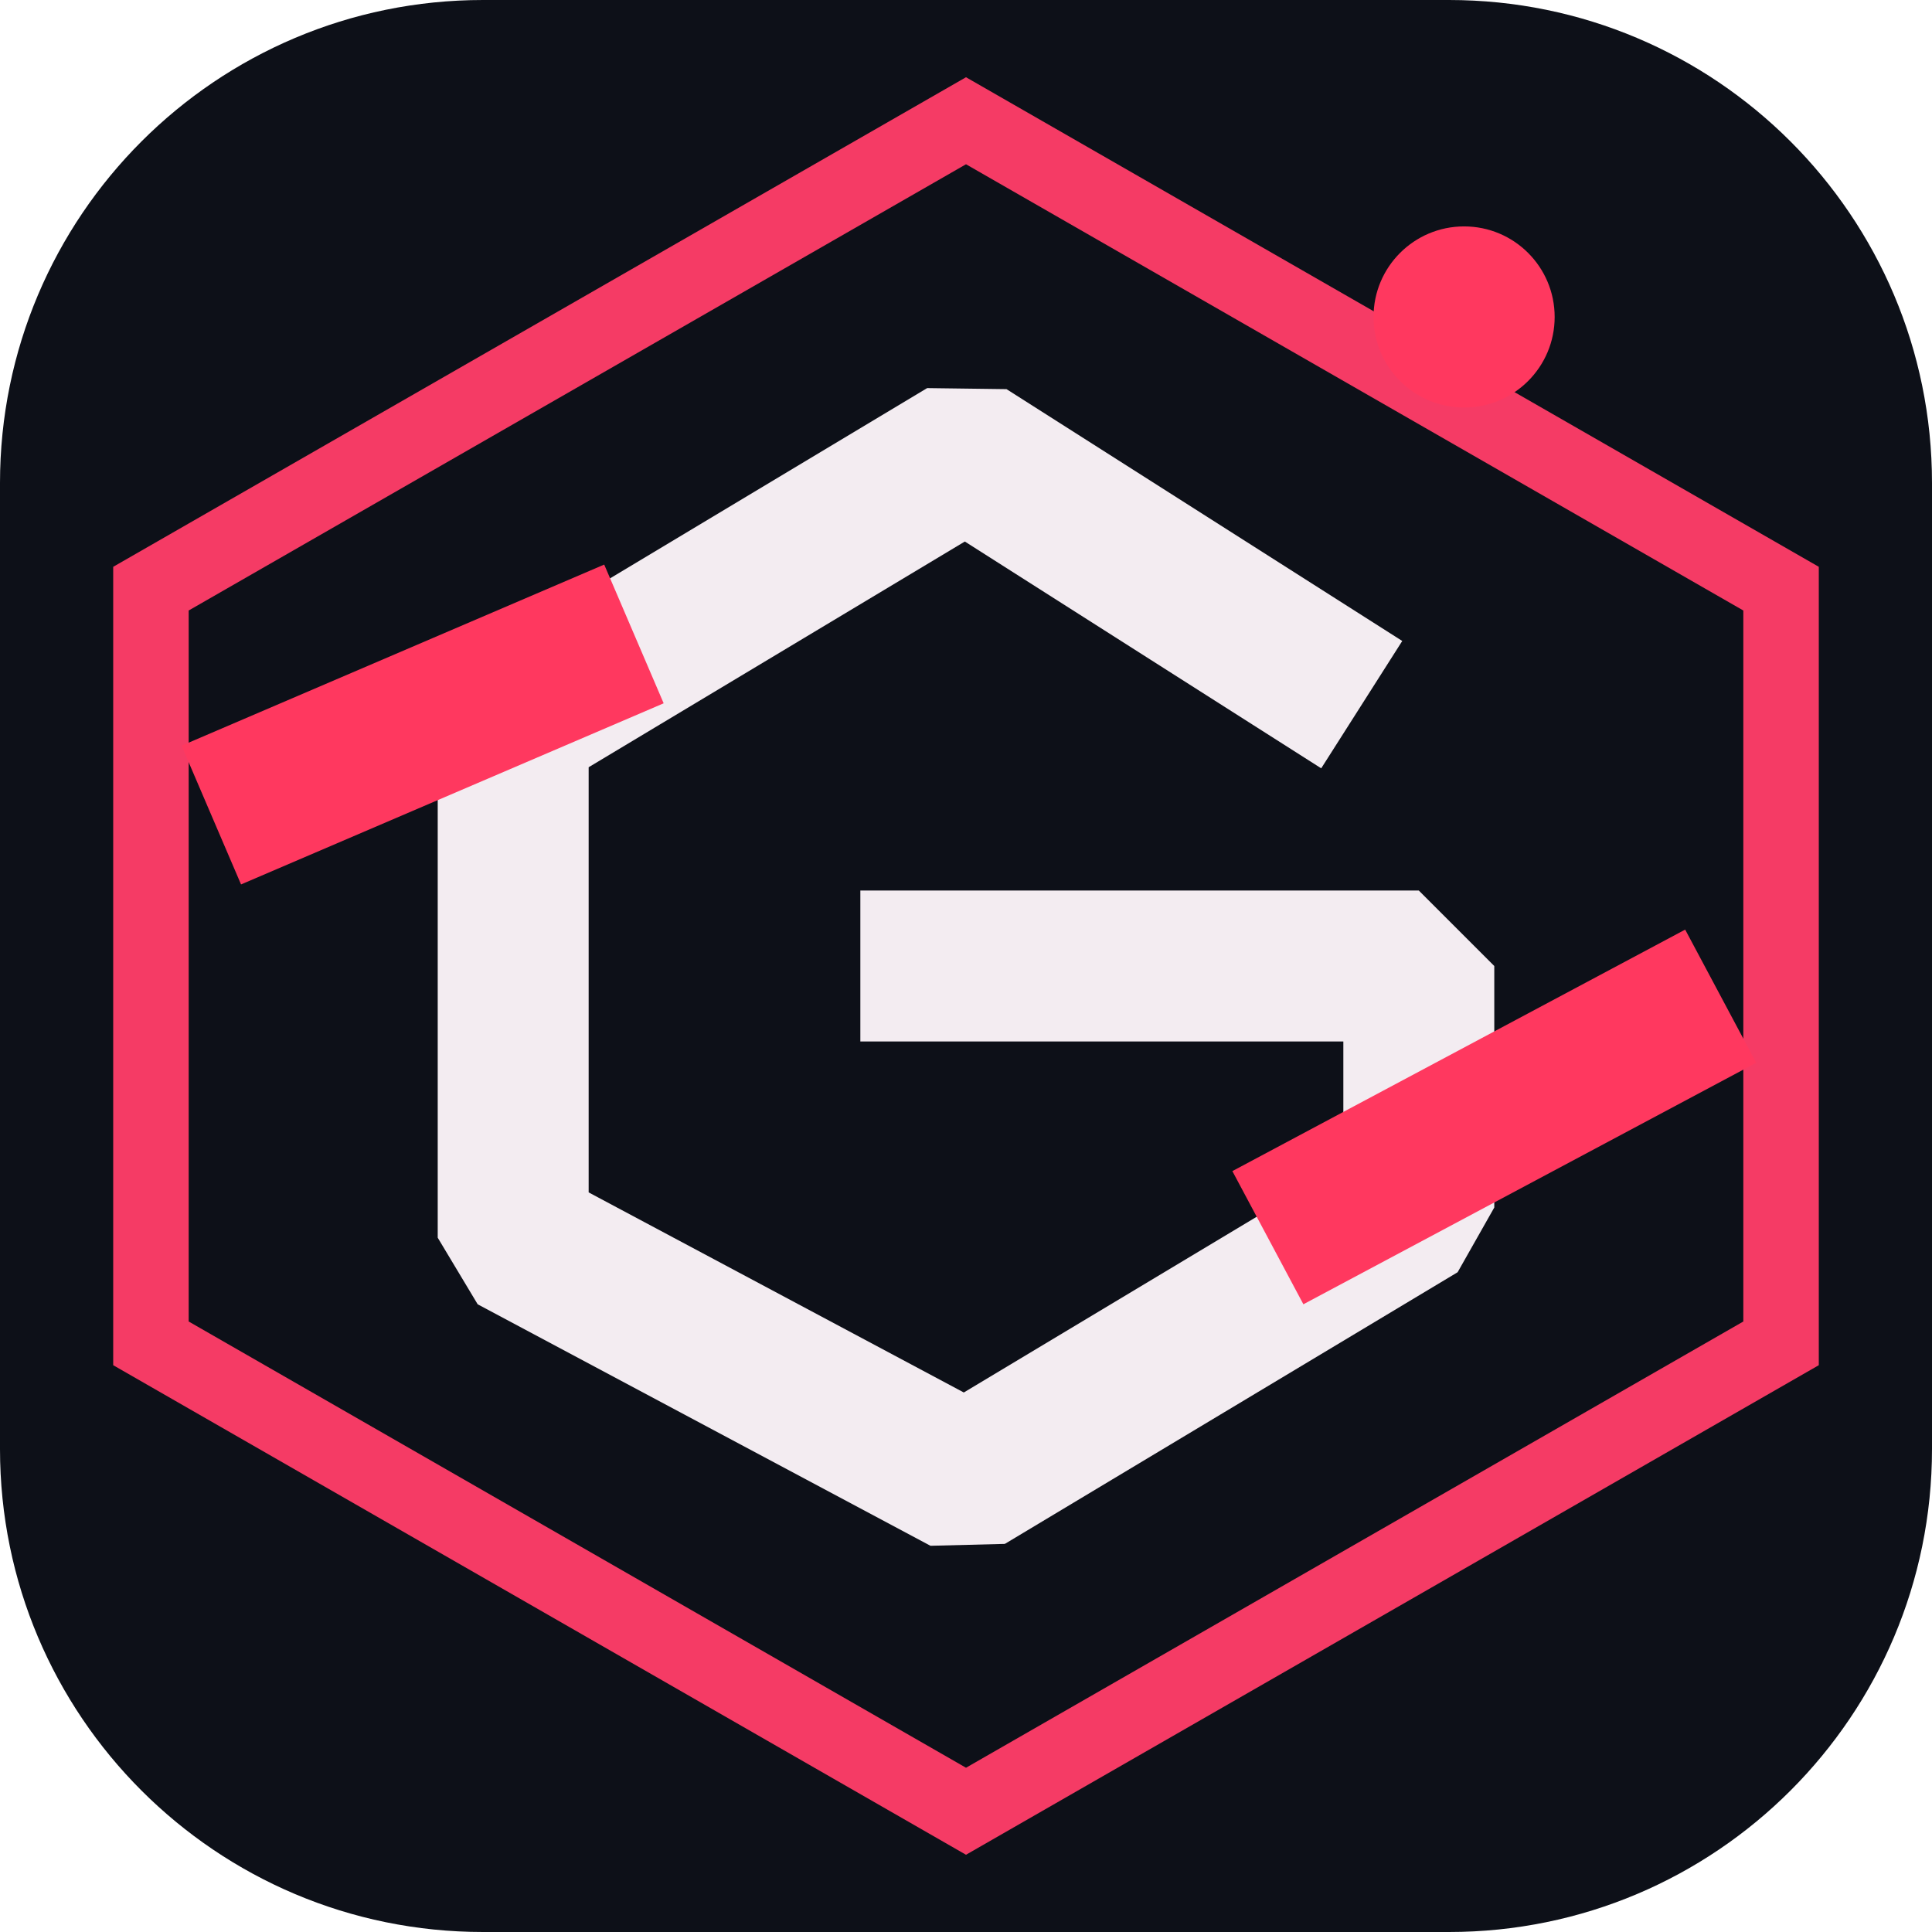
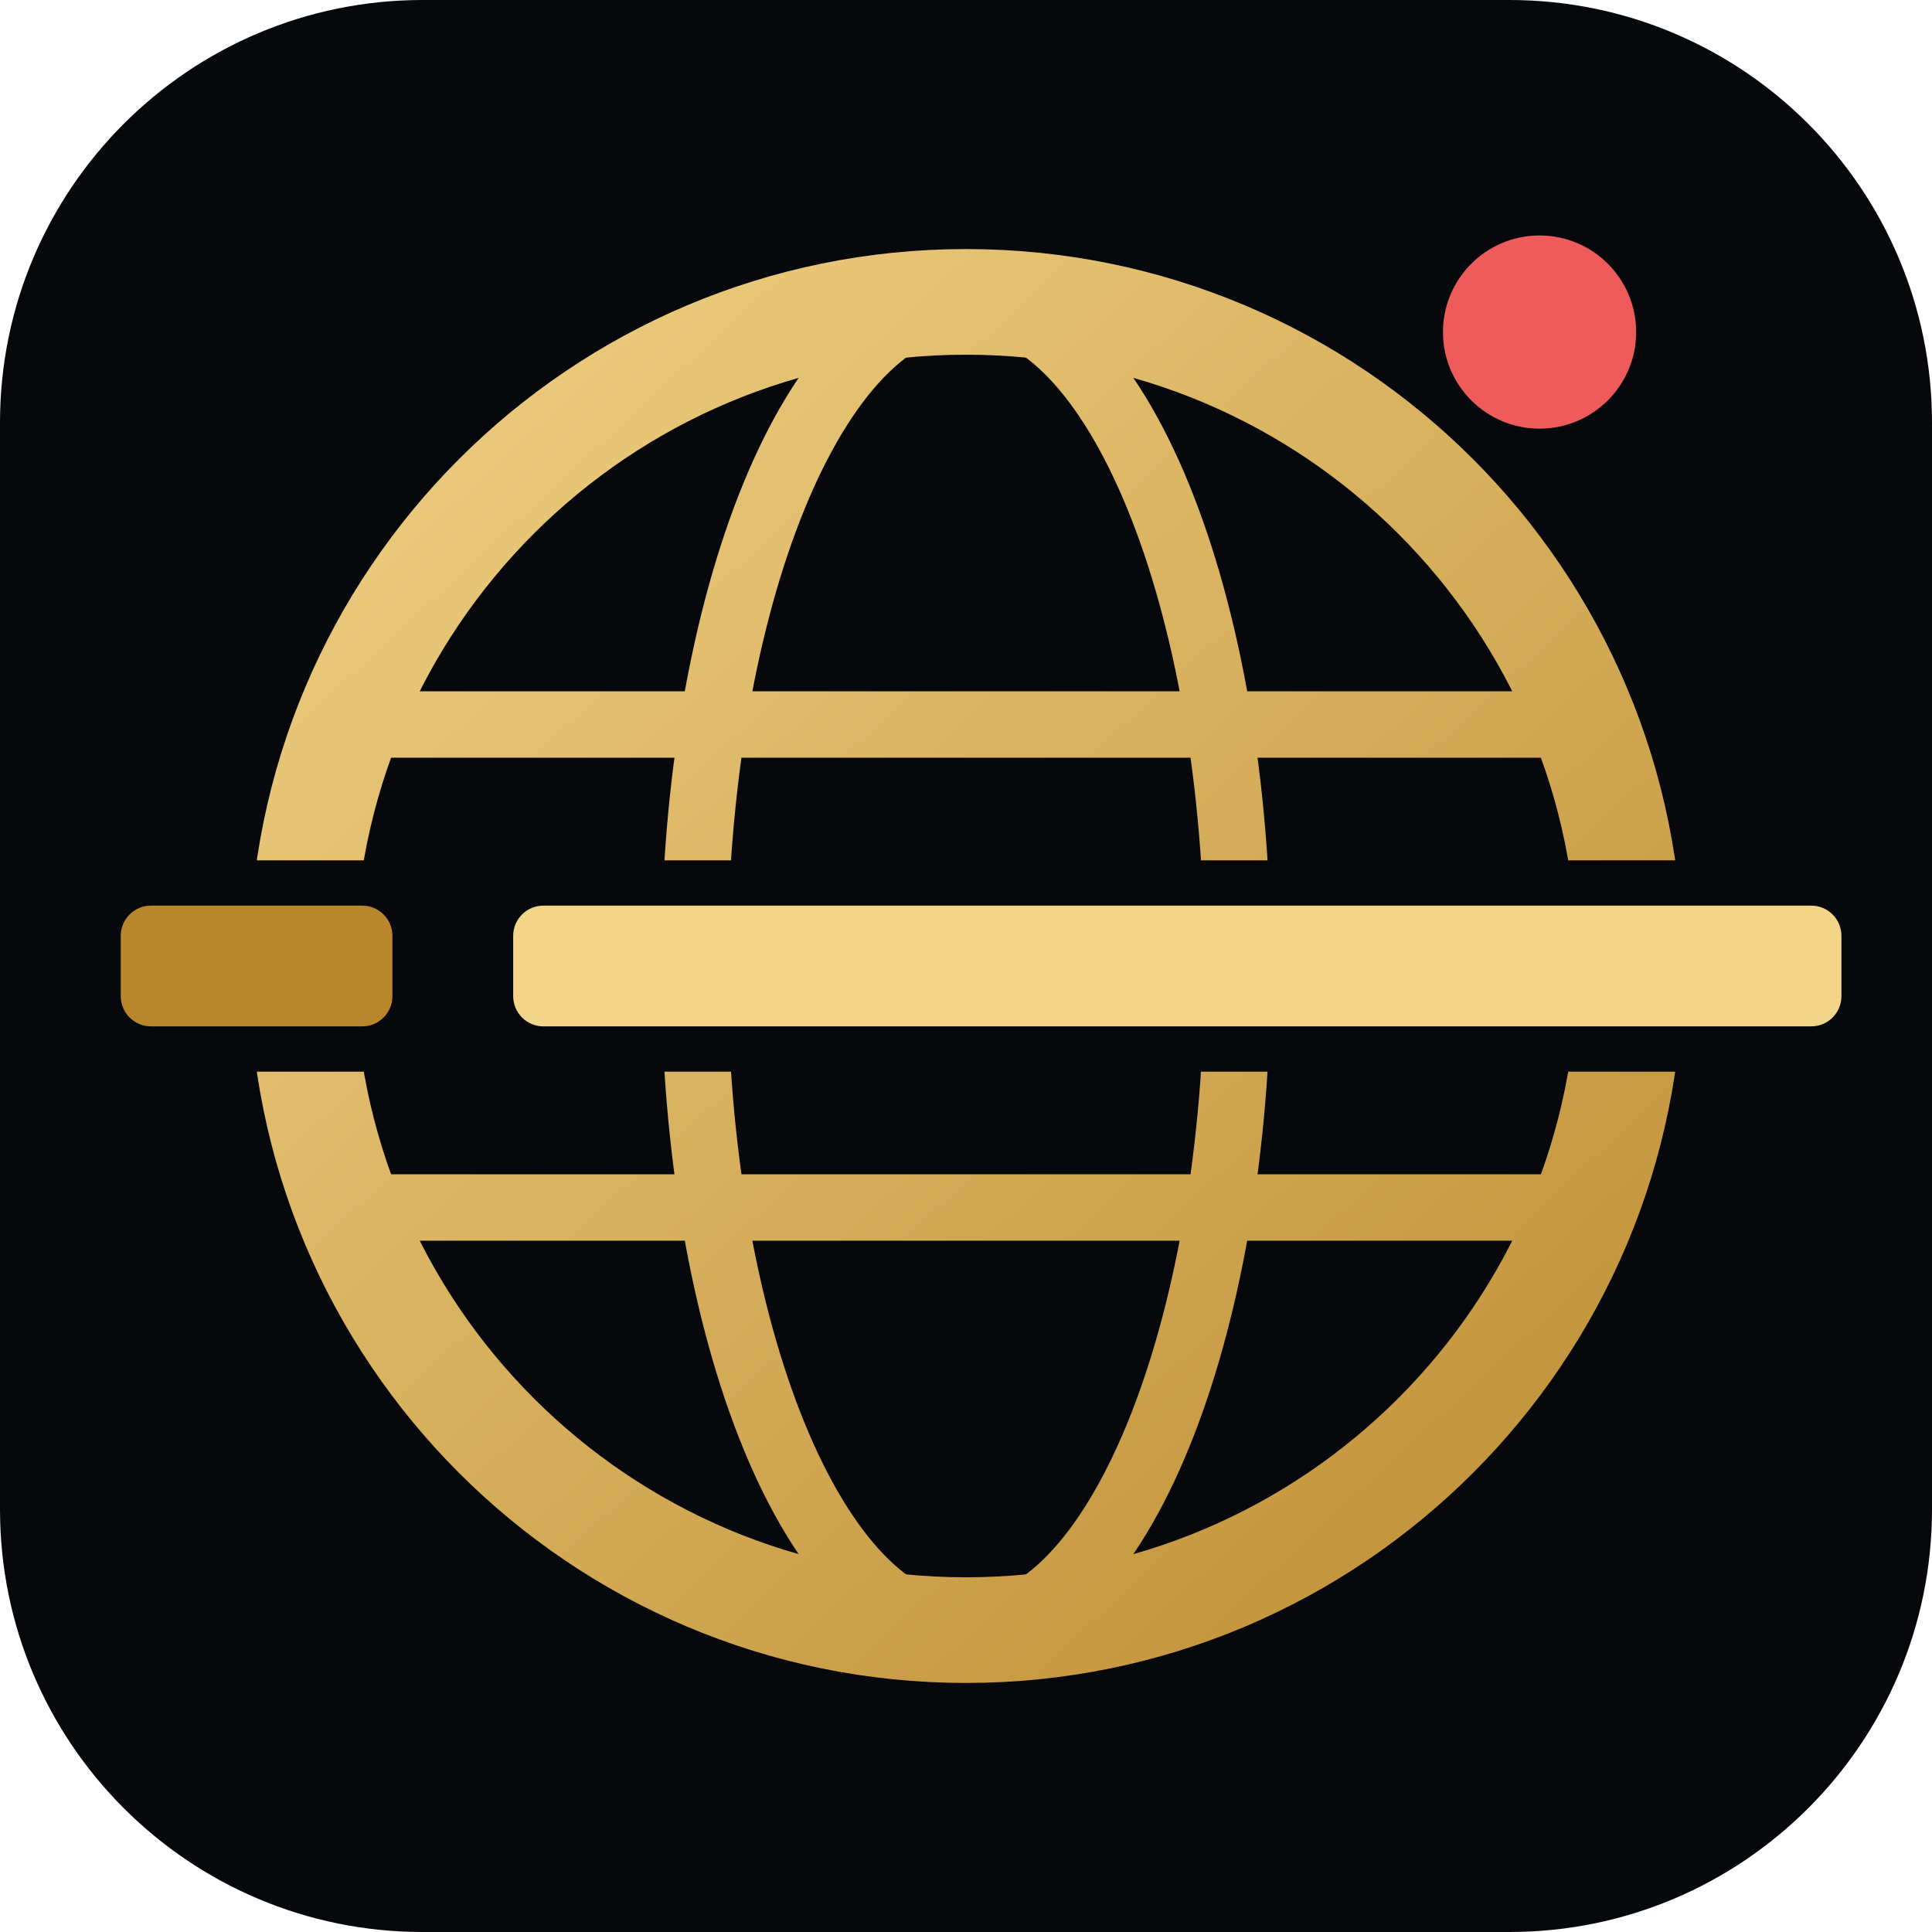
- <svg xmlns="http://www.w3.org/2000/svg" width="96" height="96" viewBox="0 0 64 64">
-   <rect width="64" height="64" rx="16" fill="#0D1018" />
-   <path d="M32 4 59 19.5v25L32 60 5 44.5v-25L32 4Z" stroke="#F53B65" stroke-width="2.5" fill="none" />
-   <path d="M43 22 32 15 17 24v17l15 8 15-9V32H31" stroke="#F3ECF1" stroke-width="5" fill="none" stroke-linecap="square" stroke-linejoin="bevel" />
-   <path d="m7 27 14-6M42 41l15-8" stroke="#FF385F" stroke-width="5" />
-   <circle cx="48.5" cy="10.5" r="3" fill="#FF385F" />
+ <svg xmlns="http://www.w3.org/2000/svg" width="96" height="96" viewBox="0 0 64 64" fill="none">
+   <defs>
+     <linearGradient id="gmk" x1="8" y1="6" x2="58" y2="60" gradientUnits="userSpaceOnUse">
+       <stop stop-color="#F3D58A" />
+       <stop offset="1" stop-color="#B8862B" />
+     </linearGradient>
+   </defs>
+   <rect width="64" height="64" rx="14" fill="#07080B" />
+   <circle cx="32" cy="32" r="22" stroke="url(#gmk)" stroke-width="3.5" />
+   <ellipse cx="32" cy="32" rx="9" ry="22" stroke="url(#gmk)" stroke-width="2.2" />
+   <path d="M12 24h40M12 40h40" stroke="url(#gmk)" stroke-width="2.2" />
+   <rect x="6" y="28.5" width="54" height="7" fill="#07080B" />
+   <rect x="17" y="30" width="44" height="4" rx="1" fill="#F3D58A" />
+   <rect x="4" y="30" width="9" height="4" rx="1" fill="#B8862B" />
+   <circle cx="51" cy="11" r="3.2" fill="#EF5B5B" />
</svg>
